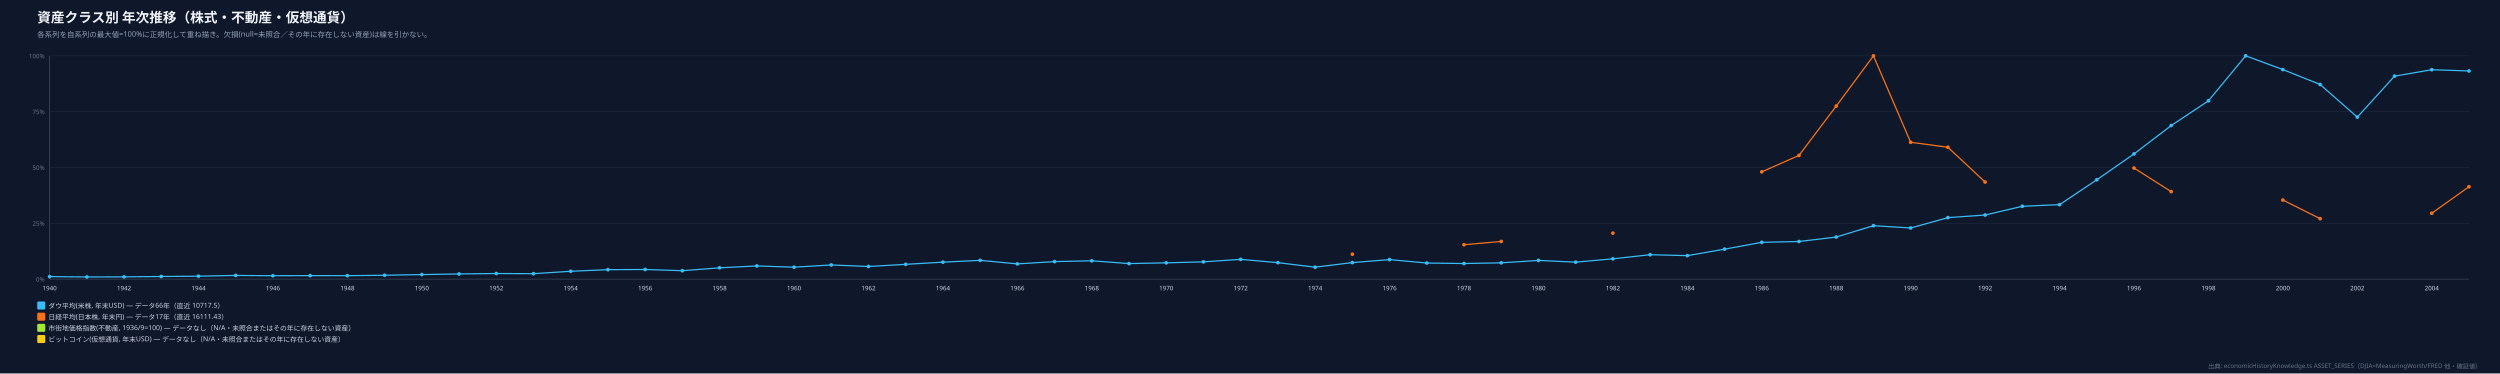
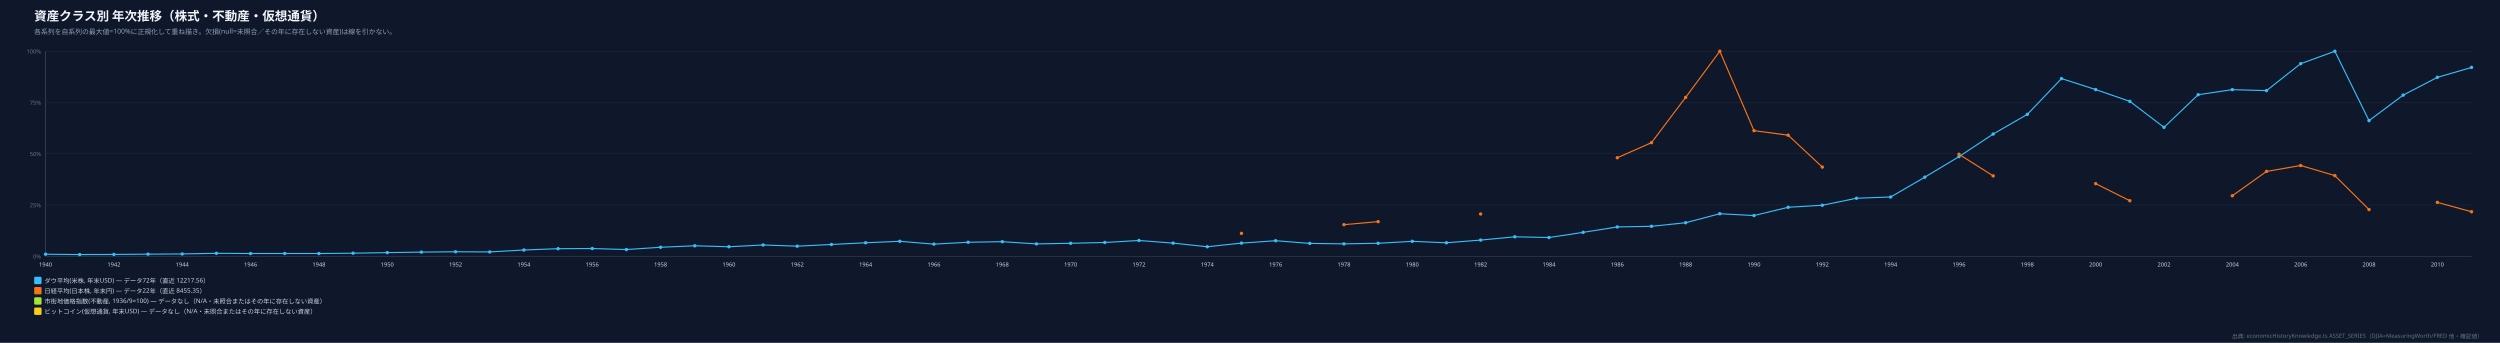
- <svg xmlns="http://www.w3.org/2000/svg" width="4030" height="602" viewBox="0 0 4030 602" font-family="'Hiragino Sans','Noto Sans JP',sans-serif">
-   <rect width="4030" height="602" fill="#0f172a" />
+ <svg xmlns="http://www.w3.org/2000/svg" width="4390" height="602" viewBox="0 0 4390 602" font-family="'Hiragino Sans','Noto Sans JP',sans-serif">
+   <rect width="4390" height="602" fill="#0f172a" />
  <text x="60" y="36" fill="#f1f5f9" font-size="22" font-weight="700">資産クラス別 年次推移（株式・不動産・仮想通貨）</text>
  <text x="60" y="60" fill="#94a3b8" font-size="12">各系列を自系列の最大値=100%に正規化して重ね描き。欠損(null=未照合／その年に存在しない資産)は線を引かない。</text>
  <line x1="80" y1="90" x2="80" y2="450" stroke="#475569" />
-   <line x1="80" y1="450" x2="3980" y2="450" stroke="#475569" />
-   <line x1="80" y1="450" x2="3980" y2="450" stroke="#1e293b" />
+   <line x1="80" y1="450" x2="4340" y2="450" stroke="#475569" />
+   <line x1="80" y1="450" x2="4340" y2="450" stroke="#1e293b" />
  <text x="72" y="454" fill="#64748b" font-size="10" text-anchor="end">0%</text>
-   <line x1="80" y1="360" x2="3980" y2="360" stroke="#1e293b" />
+   <line x1="80" y1="360" x2="4340" y2="360" stroke="#1e293b" />
  <text x="72" y="364" fill="#64748b" font-size="10" text-anchor="end">25%</text>
-   <line x1="80" y1="270" x2="3980" y2="270" stroke="#1e293b" />
+   <line x1="80" y1="270" x2="4340" y2="270" stroke="#1e293b" />
  <text x="72" y="274" fill="#64748b" font-size="10" text-anchor="end">50%</text>
-   <line x1="80" y1="180" x2="3980" y2="180" stroke="#1e293b" />
+   <line x1="80" y1="180" x2="4340" y2="180" stroke="#1e293b" />
  <text x="72" y="184" fill="#64748b" font-size="10" text-anchor="end">75%</text>
-   <line x1="80" y1="90" x2="3980" y2="90" stroke="#1e293b" />
+   <line x1="80" y1="90" x2="4340" y2="90" stroke="#1e293b" />
  <text x="72" y="94" fill="#64748b" font-size="10" text-anchor="end">100%</text>
  <text x="80" y="468" fill="#cbd5e1" font-size="10" text-anchor="middle">1940</text>
  <text x="200" y="468" fill="#cbd5e1" font-size="10" text-anchor="middle">1942</text>
  <text x="320" y="468" fill="#cbd5e1" font-size="10" text-anchor="middle">1944</text>
  <text x="440" y="468" fill="#cbd5e1" font-size="10" text-anchor="middle">1946</text>
  <text x="560" y="468" fill="#cbd5e1" font-size="10" text-anchor="middle">1948</text>
  <text x="680" y="468" fill="#cbd5e1" font-size="10" text-anchor="middle">1950</text>
  <text x="800" y="468" fill="#cbd5e1" font-size="10" text-anchor="middle">1952</text>
  <text x="920" y="468" fill="#cbd5e1" font-size="10" text-anchor="middle">1954</text>
  <text x="1040" y="468" fill="#cbd5e1" font-size="10" text-anchor="middle">1956</text>
  <text x="1160" y="468" fill="#cbd5e1" font-size="10" text-anchor="middle">1958</text>
  <text x="1280" y="468" fill="#cbd5e1" font-size="10" text-anchor="middle">1960</text>
  <text x="1400" y="468" fill="#cbd5e1" font-size="10" text-anchor="middle">1962</text>
  <text x="1520" y="468" fill="#cbd5e1" font-size="10" text-anchor="middle">1964</text>
  <text x="1640" y="468" fill="#cbd5e1" font-size="10" text-anchor="middle">1966</text>
  <text x="1760" y="468" fill="#cbd5e1" font-size="10" text-anchor="middle">1968</text>
  <text x="1880" y="468" fill="#cbd5e1" font-size="10" text-anchor="middle">1970</text>
  <text x="2000" y="468" fill="#cbd5e1" font-size="10" text-anchor="middle">1972</text>
  <text x="2120" y="468" fill="#cbd5e1" font-size="10" text-anchor="middle">1974</text>
  <text x="2240" y="468" fill="#cbd5e1" font-size="10" text-anchor="middle">1976</text>
  <text x="2360" y="468" fill="#cbd5e1" font-size="10" text-anchor="middle">1978</text>
  <text x="2480" y="468" fill="#cbd5e1" font-size="10" text-anchor="middle">1980</text>
  <text x="2600" y="468" fill="#cbd5e1" font-size="10" text-anchor="middle">1982</text>
  <text x="2720" y="468" fill="#cbd5e1" font-size="10" text-anchor="middle">1984</text>
  <text x="2840" y="468" fill="#cbd5e1" font-size="10" text-anchor="middle">1986</text>
  <text x="2960" y="468" fill="#cbd5e1" font-size="10" text-anchor="middle">1988</text>
  <text x="3080" y="468" fill="#cbd5e1" font-size="10" text-anchor="middle">1990</text>
  <text x="3200" y="468" fill="#cbd5e1" font-size="10" text-anchor="middle">1992</text>
  <text x="3320" y="468" fill="#cbd5e1" font-size="10" text-anchor="middle">1994</text>
  <text x="3440" y="468" fill="#cbd5e1" font-size="10" text-anchor="middle">1996</text>
  <text x="3560" y="468" fill="#cbd5e1" font-size="10" text-anchor="middle">1998</text>
  <text x="3680" y="468" fill="#cbd5e1" font-size="10" text-anchor="middle">2000</text>
  <text x="3800" y="468" fill="#cbd5e1" font-size="10" text-anchor="middle">2002</text>
  <text x="3920" y="468" fill="#cbd5e1" font-size="10" text-anchor="middle">2004</text>
-   <circle cx="80" cy="445.9" r="3" fill="#38bdf8" />
-   <circle cx="140" cy="446.5" r="3" fill="#38bdf8" />
-   <circle cx="200" cy="446.3" r="3" fill="#38bdf8" />
-   <circle cx="260" cy="445.7" r="3" fill="#38bdf8" />
-   <circle cx="320" cy="445.2" r="3" fill="#38bdf8" />
-   <circle cx="380" cy="444.0" r="3" fill="#38bdf8" />
-   <circle cx="440" cy="444.5" r="3" fill="#38bdf8" />
-   <circle cx="500" cy="444.3" r="3" fill="#38bdf8" />
-   <circle cx="560" cy="444.4" r="3" fill="#38bdf8" />
-   <circle cx="620" cy="443.7" r="3" fill="#38bdf8" />
-   <circle cx="680" cy="442.6" r="3" fill="#38bdf8" />
-   <circle cx="740" cy="441.6" r="3" fill="#38bdf8" />
-   <circle cx="800" cy="440.9" r="3" fill="#38bdf8" />
-   <circle cx="860" cy="441.2" r="3" fill="#38bdf8" />
-   <circle cx="920" cy="437.3" r="3" fill="#38bdf8" />
-   <circle cx="980" cy="434.7" r="3" fill="#38bdf8" />
-   <circle cx="1040" cy="434.4" r="3" fill="#38bdf8" />
-   <circle cx="1100" cy="436.4" r="3" fill="#38bdf8" />
-   <circle cx="1160" cy="431.7" r="3" fill="#38bdf8" />
-   <circle cx="1220" cy="428.7" r="3" fill="#38bdf8" />
-   <circle cx="1280" cy="430.7" r="3" fill="#38bdf8" />
-   <circle cx="1340" cy="427.1" r="3" fill="#38bdf8" />
-   <circle cx="1400" cy="429.6" r="3" fill="#38bdf8" />
-   <circle cx="1460" cy="426.1" r="3" fill="#38bdf8" />
-   <circle cx="1520" cy="422.6" r="3" fill="#38bdf8" />
-   <circle cx="1580" cy="419.7" r="3" fill="#38bdf8" />
-   <circle cx="1640" cy="425.4" r="3" fill="#38bdf8" />
-   <circle cx="1700" cy="421.7" r="3" fill="#38bdf8" />
-   <circle cx="1760" cy="420.4" r="3" fill="#38bdf8" />
-   <circle cx="1820" cy="424.9" r="3" fill="#38bdf8" />
-   <circle cx="1880" cy="423.7" r="3" fill="#38bdf8" />
-   <circle cx="1940" cy="422.1" r="3" fill="#38bdf8" />
-   <circle cx="2000" cy="418.1" r="3" fill="#38bdf8" />
-   <circle cx="2060" cy="423.4" r="3" fill="#38bdf8" />
-   <circle cx="2120" cy="430.7" r="3" fill="#38bdf8" />
-   <circle cx="2180" cy="423.3" r="3" fill="#38bdf8" />
-   <circle cx="2240" cy="418.5" r="3" fill="#38bdf8" />
-   <circle cx="2300" cy="424.0" r="3" fill="#38bdf8" />
-   <circle cx="2360" cy="424.8" r="3" fill="#38bdf8" />
-   <circle cx="2420" cy="423.7" r="3" fill="#38bdf8" />
-   <circle cx="2480" cy="419.8" r="3" fill="#38bdf8" />
-   <circle cx="2540" cy="422.6" r="3" fill="#38bdf8" />
-   <circle cx="2600" cy="417.2" r="3" fill="#38bdf8" />
-   <circle cx="2660" cy="410.6" r="3" fill="#38bdf8" />
-   <circle cx="2720" cy="412.1" r="3" fill="#38bdf8" />
-   <circle cx="2780" cy="401.6" r="3" fill="#38bdf8" />
-   <circle cx="2840" cy="390.6" r="3" fill="#38bdf8" />
-   <circle cx="2900" cy="389.3" r="3" fill="#38bdf8" />
-   <circle cx="2960" cy="382.1" r="3" fill="#38bdf8" />
-   <circle cx="3020" cy="363.8" r="3" fill="#38bdf8" />
-   <circle cx="3080" cy="367.5" r="3" fill="#38bdf8" />
-   <circle cx="3140" cy="350.8" r="3" fill="#38bdf8" />
-   <circle cx="3200" cy="346.6" r="3" fill="#38bdf8" />
-   <circle cx="3260" cy="332.5" r="3" fill="#38bdf8" />
-   <circle cx="3320" cy="329.9" r="3" fill="#38bdf8" />
-   <circle cx="3380" cy="289.8" r="3" fill="#38bdf8" />
-   <circle cx="3440" cy="248.1" r="3" fill="#38bdf8" />
-   <circle cx="3500" cy="202.4" r="3" fill="#38bdf8" />
-   <circle cx="3560" cy="162.5" r="3" fill="#38bdf8" />
-   <circle cx="3620" cy="90.0" r="3" fill="#38bdf8" />
-   <circle cx="3680" cy="112.2" r="3" fill="#38bdf8" />
-   <circle cx="3740" cy="136.2" r="3" fill="#38bdf8" />
-   <circle cx="3800" cy="188.8" r="3" fill="#38bdf8" />
-   <circle cx="3860" cy="122.7" r="3" fill="#38bdf8" />
-   <circle cx="3920" cy="112.4" r="3" fill="#38bdf8" />
-   <circle cx="3980" cy="114.4" r="3" fill="#38bdf8" />
-   <path d="M80,445.9 L140,446.5 L200,446.3 L260,445.7 L320,445.2 L380,444.0 L440,444.5 L500,444.3 L560,444.4 L620,443.7 L680,442.6 L740,441.6 L800,440.9 L860,441.2 L920,437.3 L980,434.7 L1040,434.4 L1100,436.4 L1160,431.7 L1220,428.7 L1280,430.7 L1340,427.1 L1400,429.6 L1460,426.1 L1520,422.6 L1580,419.7 L1640,425.4 L1700,421.7 L1760,420.4 L1820,424.9 L1880,423.7 L1940,422.1 L2000,418.1 L2060,423.4 L2120,430.7 L2180,423.3 L2240,418.5 L2300,424.0 L2360,424.8 L2420,423.7 L2480,419.8 L2540,422.6 L2600,417.2 L2660,410.6 L2720,412.1 L2780,401.6 L2840,390.6 L2900,389.3 L2960,382.1 L3020,363.8 L3080,367.5 L3140,350.8 L3200,346.6 L3260,332.5 L3320,329.9 L3380,289.8 L3440,248.1 L3500,202.4 L3560,162.5 L3620,90.0 L3680,112.2 L3740,136.2 L3800,188.8 L3860,122.7 L3920,112.4 L3980,114.4" fill="none" stroke="#38bdf8" stroke-width="2" />
+   <text x="4040" y="468" fill="#cbd5e1" font-size="10" text-anchor="middle">2006</text>
+   <text x="4160" y="468" fill="#cbd5e1" font-size="10" text-anchor="middle">2008</text>
+   <text x="4280" y="468" fill="#cbd5e1" font-size="10" text-anchor="middle">2010</text>
+   <circle cx="80" cy="446.4" r="3" fill="#38bdf8" />
+   <circle cx="140" cy="447.0" r="3" fill="#38bdf8" />
+   <circle cx="200" cy="446.8" r="3" fill="#38bdf8" />
+   <circle cx="260" cy="446.3" r="3" fill="#38bdf8" />
+   <circle cx="320" cy="445.9" r="3" fill="#38bdf8" />
+   <circle cx="380" cy="444.8" r="3" fill="#38bdf8" />
+   <circle cx="440" cy="445.2" r="3" fill="#38bdf8" />
+   <circle cx="500" cy="445.1" r="3" fill="#38bdf8" />
+   <circle cx="560" cy="445.2" r="3" fill="#38bdf8" />
+   <circle cx="620" cy="444.6" r="3" fill="#38bdf8" />
+   <circle cx="680" cy="443.6" r="3" fill="#38bdf8" />
+   <circle cx="740" cy="442.7" r="3" fill="#38bdf8" />
+   <circle cx="800" cy="442.1" r="3" fill="#38bdf8" />
+   <circle cx="860" cy="442.4" r="3" fill="#38bdf8" />
+   <circle cx="920" cy="439.0" r="3" fill="#38bdf8" />
+   <circle cx="980" cy="436.7" r="3" fill="#38bdf8" />
+   <circle cx="1040" cy="436.4" r="3" fill="#38bdf8" />
+   <circle cx="1100" cy="438.2" r="3" fill="#38bdf8" />
+   <circle cx="1160" cy="434.2" r="3" fill="#38bdf8" />
+   <circle cx="1220" cy="431.6" r="3" fill="#38bdf8" />
+   <circle cx="1280" cy="433.3" r="3" fill="#38bdf8" />
+   <circle cx="1340" cy="430.2" r="3" fill="#38bdf8" />
+   <circle cx="1400" cy="432.3" r="3" fill="#38bdf8" />
+   <circle cx="1460" cy="429.3" r="3" fill="#38bdf8" />
+   <circle cx="1520" cy="426.3" r="3" fill="#38bdf8" />
+   <circle cx="1580" cy="423.7" r="3" fill="#38bdf8" />
+   <circle cx="1640" cy="428.7" r="3" fill="#38bdf8" />
+   <circle cx="1700" cy="425.4" r="3" fill="#38bdf8" />
+   <circle cx="1760" cy="424.4" r="3" fill="#38bdf8" />
+   <circle cx="1820" cy="428.3" r="3" fill="#38bdf8" />
+   <circle cx="1880" cy="427.2" r="3" fill="#38bdf8" />
+   <circle cx="1940" cy="425.8" r="3" fill="#38bdf8" />
+   <circle cx="2000" cy="422.3" r="3" fill="#38bdf8" />
+   <circle cx="2060" cy="426.9" r="3" fill="#38bdf8" />
+   <circle cx="2120" cy="433.3" r="3" fill="#38bdf8" />
+   <circle cx="2180" cy="426.9" r="3" fill="#38bdf8" />
+   <circle cx="2240" cy="422.7" r="3" fill="#38bdf8" />
+   <circle cx="2300" cy="427.4" r="3" fill="#38bdf8" />
+   <circle cx="2360" cy="428.2" r="3" fill="#38bdf8" />
+   <circle cx="2420" cy="427.2" r="3" fill="#38bdf8" />
+   <circle cx="2480" cy="423.8" r="3" fill="#38bdf8" />
+   <circle cx="2540" cy="426.3" r="3" fill="#38bdf8" />
+   <circle cx="2600" cy="421.6" r="3" fill="#38bdf8" />
+   <circle cx="2660" cy="415.8" r="3" fill="#38bdf8" />
+   <circle cx="2720" cy="417.1" r="3" fill="#38bdf8" />
+   <circle cx="2780" cy="408.0" r="3" fill="#38bdf8" />
+   <circle cx="2840" cy="398.5" r="3" fill="#38bdf8" />
+   <circle cx="2900" cy="397.4" r="3" fill="#38bdf8" />
+   <circle cx="2960" cy="391.1" r="3" fill="#38bdf8" />
+   <circle cx="3020" cy="375.3" r="3" fill="#38bdf8" />
+   <circle cx="3080" cy="378.5" r="3" fill="#38bdf8" />
+   <circle cx="3140" cy="364.0" r="3" fill="#38bdf8" />
+   <circle cx="3200" cy="360.4" r="3" fill="#38bdf8" />
+   <circle cx="3260" cy="348.1" r="3" fill="#38bdf8" />
+   <circle cx="3320" cy="345.9" r="3" fill="#38bdf8" />
+   <circle cx="3380" cy="311.1" r="3" fill="#38bdf8" />
+   <circle cx="3440" cy="275.0" r="3" fill="#38bdf8" />
+   <circle cx="3500" cy="235.4" r="3" fill="#38bdf8" />
+   <circle cx="3560" cy="200.8" r="3" fill="#38bdf8" />
+   <circle cx="3620" cy="138.0" r="3" fill="#38bdf8" />
+   <circle cx="3680" cy="157.3" r="3" fill="#38bdf8" />
+   <circle cx="3740" cy="178.0" r="3" fill="#38bdf8" />
+   <circle cx="3800" cy="223.6" r="3" fill="#38bdf8" />
+   <circle cx="3860" cy="166.3" r="3" fill="#38bdf8" />
+   <circle cx="3920" cy="157.4" r="3" fill="#38bdf8" />
+   <circle cx="3980" cy="159.1" r="3" fill="#38bdf8" />
+   <circle cx="4040" cy="111.8" r="3" fill="#38bdf8" />
+   <circle cx="4100" cy="90.0" r="3" fill="#38bdf8" />
+   <circle cx="4160" cy="211.8" r="3" fill="#38bdf8" />
+   <circle cx="4220" cy="167.0" r="3" fill="#38bdf8" />
+   <circle cx="4280" cy="135.8" r="3" fill="#38bdf8" />
+   <circle cx="4340" cy="118.4" r="3" fill="#38bdf8" />
+   <path d="M80,446.4 L140,447.0 L200,446.8 L260,446.3 L320,445.9 L380,444.8 L440,445.2 L500,445.1 L560,445.2 L620,444.6 L680,443.6 L740,442.7 L800,442.1 L860,442.4 L920,439.0 L980,436.7 L1040,436.4 L1100,438.2 L1160,434.2 L1220,431.6 L1280,433.3 L1340,430.2 L1400,432.3 L1460,429.3 L1520,426.3 L1580,423.7 L1640,428.7 L1700,425.4 L1760,424.4 L1820,428.3 L1880,427.2 L1940,425.8 L2000,422.3 L2060,426.9 L2120,433.3 L2180,426.9 L2240,422.7 L2300,427.4 L2360,428.2 L2420,427.2 L2480,423.8 L2540,426.3 L2600,421.6 L2660,415.8 L2720,417.1 L2780,408.0 L2840,398.5 L2900,397.4 L2960,391.1 L3020,375.3 L3080,378.5 L3140,364.0 L3200,360.4 L3260,348.1 L3320,345.9 L3380,311.1 L3440,275.0 L3500,235.4 L3560,200.8 L3620,138.0 L3680,157.3 L3740,178.0 L3800,223.6 L3860,166.3 L3920,157.4 L3980,159.1 L4040,111.8 L4100,90.0 L4160,211.8 L4220,167.0 L4280,135.8 L4340,118.4" fill="none" stroke="#38bdf8" stroke-width="2" />
  <circle cx="2180" cy="409.8" r="3" fill="#f97316" />
  <circle cx="2360" cy="394.5" r="3" fill="#f97316" />
  <circle cx="2420" cy="389.2" r="3" fill="#f97316" />
  <circle cx="2600" cy="375.8" r="3" fill="#f97316" />
  <circle cx="2840" cy="277.0" r="3" fill="#f97316" />
  <circle cx="2900" cy="250.5" r="3" fill="#f97316" />
  <circle cx="2960" cy="171.0" r="3" fill="#f97316" />
  <circle cx="3020" cy="90.0" r="3" fill="#f97316" />
  <circle cx="3080" cy="229.4" r="3" fill="#f97316" />
  <circle cx="3140" cy="237.4" r="3" fill="#f97316" />
  <circle cx="3200" cy="293.4" r="3" fill="#f97316" />
  <circle cx="3440" cy="270.9" r="3" fill="#f97316" />
  <circle cx="3500" cy="308.9" r="3" fill="#f97316" />
  <circle cx="3680" cy="322.5" r="3" fill="#f97316" />
  <circle cx="3740" cy="352.5" r="3" fill="#f97316" />
  <circle cx="3920" cy="343.7" r="3" fill="#f97316" />
  <circle cx="3980" cy="301.0" r="3" fill="#f97316" />
-   <path d="M2180,409.8 M2360,394.5 L2420,389.2 M2600,375.8 M2840,277.0 L2900,250.5 L2960,171.0 L3020,90.0 L3080,229.4 L3140,237.4 L3200,293.4 M3440,270.9 L3500,308.9 M3680,322.5 L3740,352.5 M3920,343.7 L3980,301.0" fill="none" stroke="#f97316" stroke-width="2" />
+   <circle cx="4040" cy="290.6" r="3" fill="#f97316" />
+   <circle cx="4100" cy="308.4" r="3" fill="#f97316" />
+   <circle cx="4160" cy="368.0" r="3" fill="#f97316" />
+   <circle cx="4280" cy="355.4" r="3" fill="#f97316" />
+   <circle cx="4340" cy="371.8" r="3" fill="#f97316" />
+   <path d="M2180,409.8 M2360,394.5 L2420,389.2 M2600,375.8 M2840,277.0 L2900,250.5 L2960,171.0 L3020,90.0 L3080,229.4 L3140,237.4 L3200,293.4 M3440,270.9 L3500,308.9 M3680,322.5 L3740,352.5 M3920,343.7 L3980,301.0 L4040,290.6 L4100,308.4 L4160,368.0 M4280,355.4 L4340,371.8" fill="none" stroke="#f97316" stroke-width="2" />
  <rect x="60" y="486" width="13" height="13" rx="2" fill="#38bdf8" />
-   <text x="78" y="497" fill="#cbd5e1" font-size="11">ダウ平均(米株, 年末USD) — データ66年（直近 10717.5）</text>
+   <text x="78" y="497" fill="#cbd5e1" font-size="11">ダウ平均(米株, 年末USD) — データ72年（直近 12217.56）</text>
  <rect x="60" y="504" width="13" height="13" rx="2" fill="#f97316" />
-   <text x="78" y="515" fill="#cbd5e1" font-size="11">日経平均(日本株, 年末円) — データ17年（直近 16111.43）</text>
+   <text x="78" y="515" fill="#cbd5e1" font-size="11">日経平均(日本株, 年末円) — データ22年（直近 8455.35）</text>
  <rect x="60" y="522" width="13" height="13" rx="2" fill="#a3e635" />
  <text x="78" y="533" fill="#cbd5e1" font-size="11">市街地価格指数(不動産, 1936/9=100) — データなし（N/A・未照合またはその年に存在しない資産）</text>
  <rect x="60" y="540" width="13" height="13" rx="2" fill="#facc15" />
  <text x="78" y="551" fill="#cbd5e1" font-size="11">ビットコイン(仮想通貨, 年末USD) — データなし（N/A・未照合またはその年に存在しない資産）</text>
-   <text x="4000" y="594" fill="#64748b" font-size="10" text-anchor="end">出典: economicHistoryKnowledge.ts ASSET_SERIES（DJIA=MeasuringWorth/FRED 他・確証値）</text>
+   <text x="4360" y="594" fill="#64748b" font-size="10" text-anchor="end">出典: economicHistoryKnowledge.ts ASSET_SERIES（DJIA=MeasuringWorth/FRED 他・確証値）</text>
</svg>
